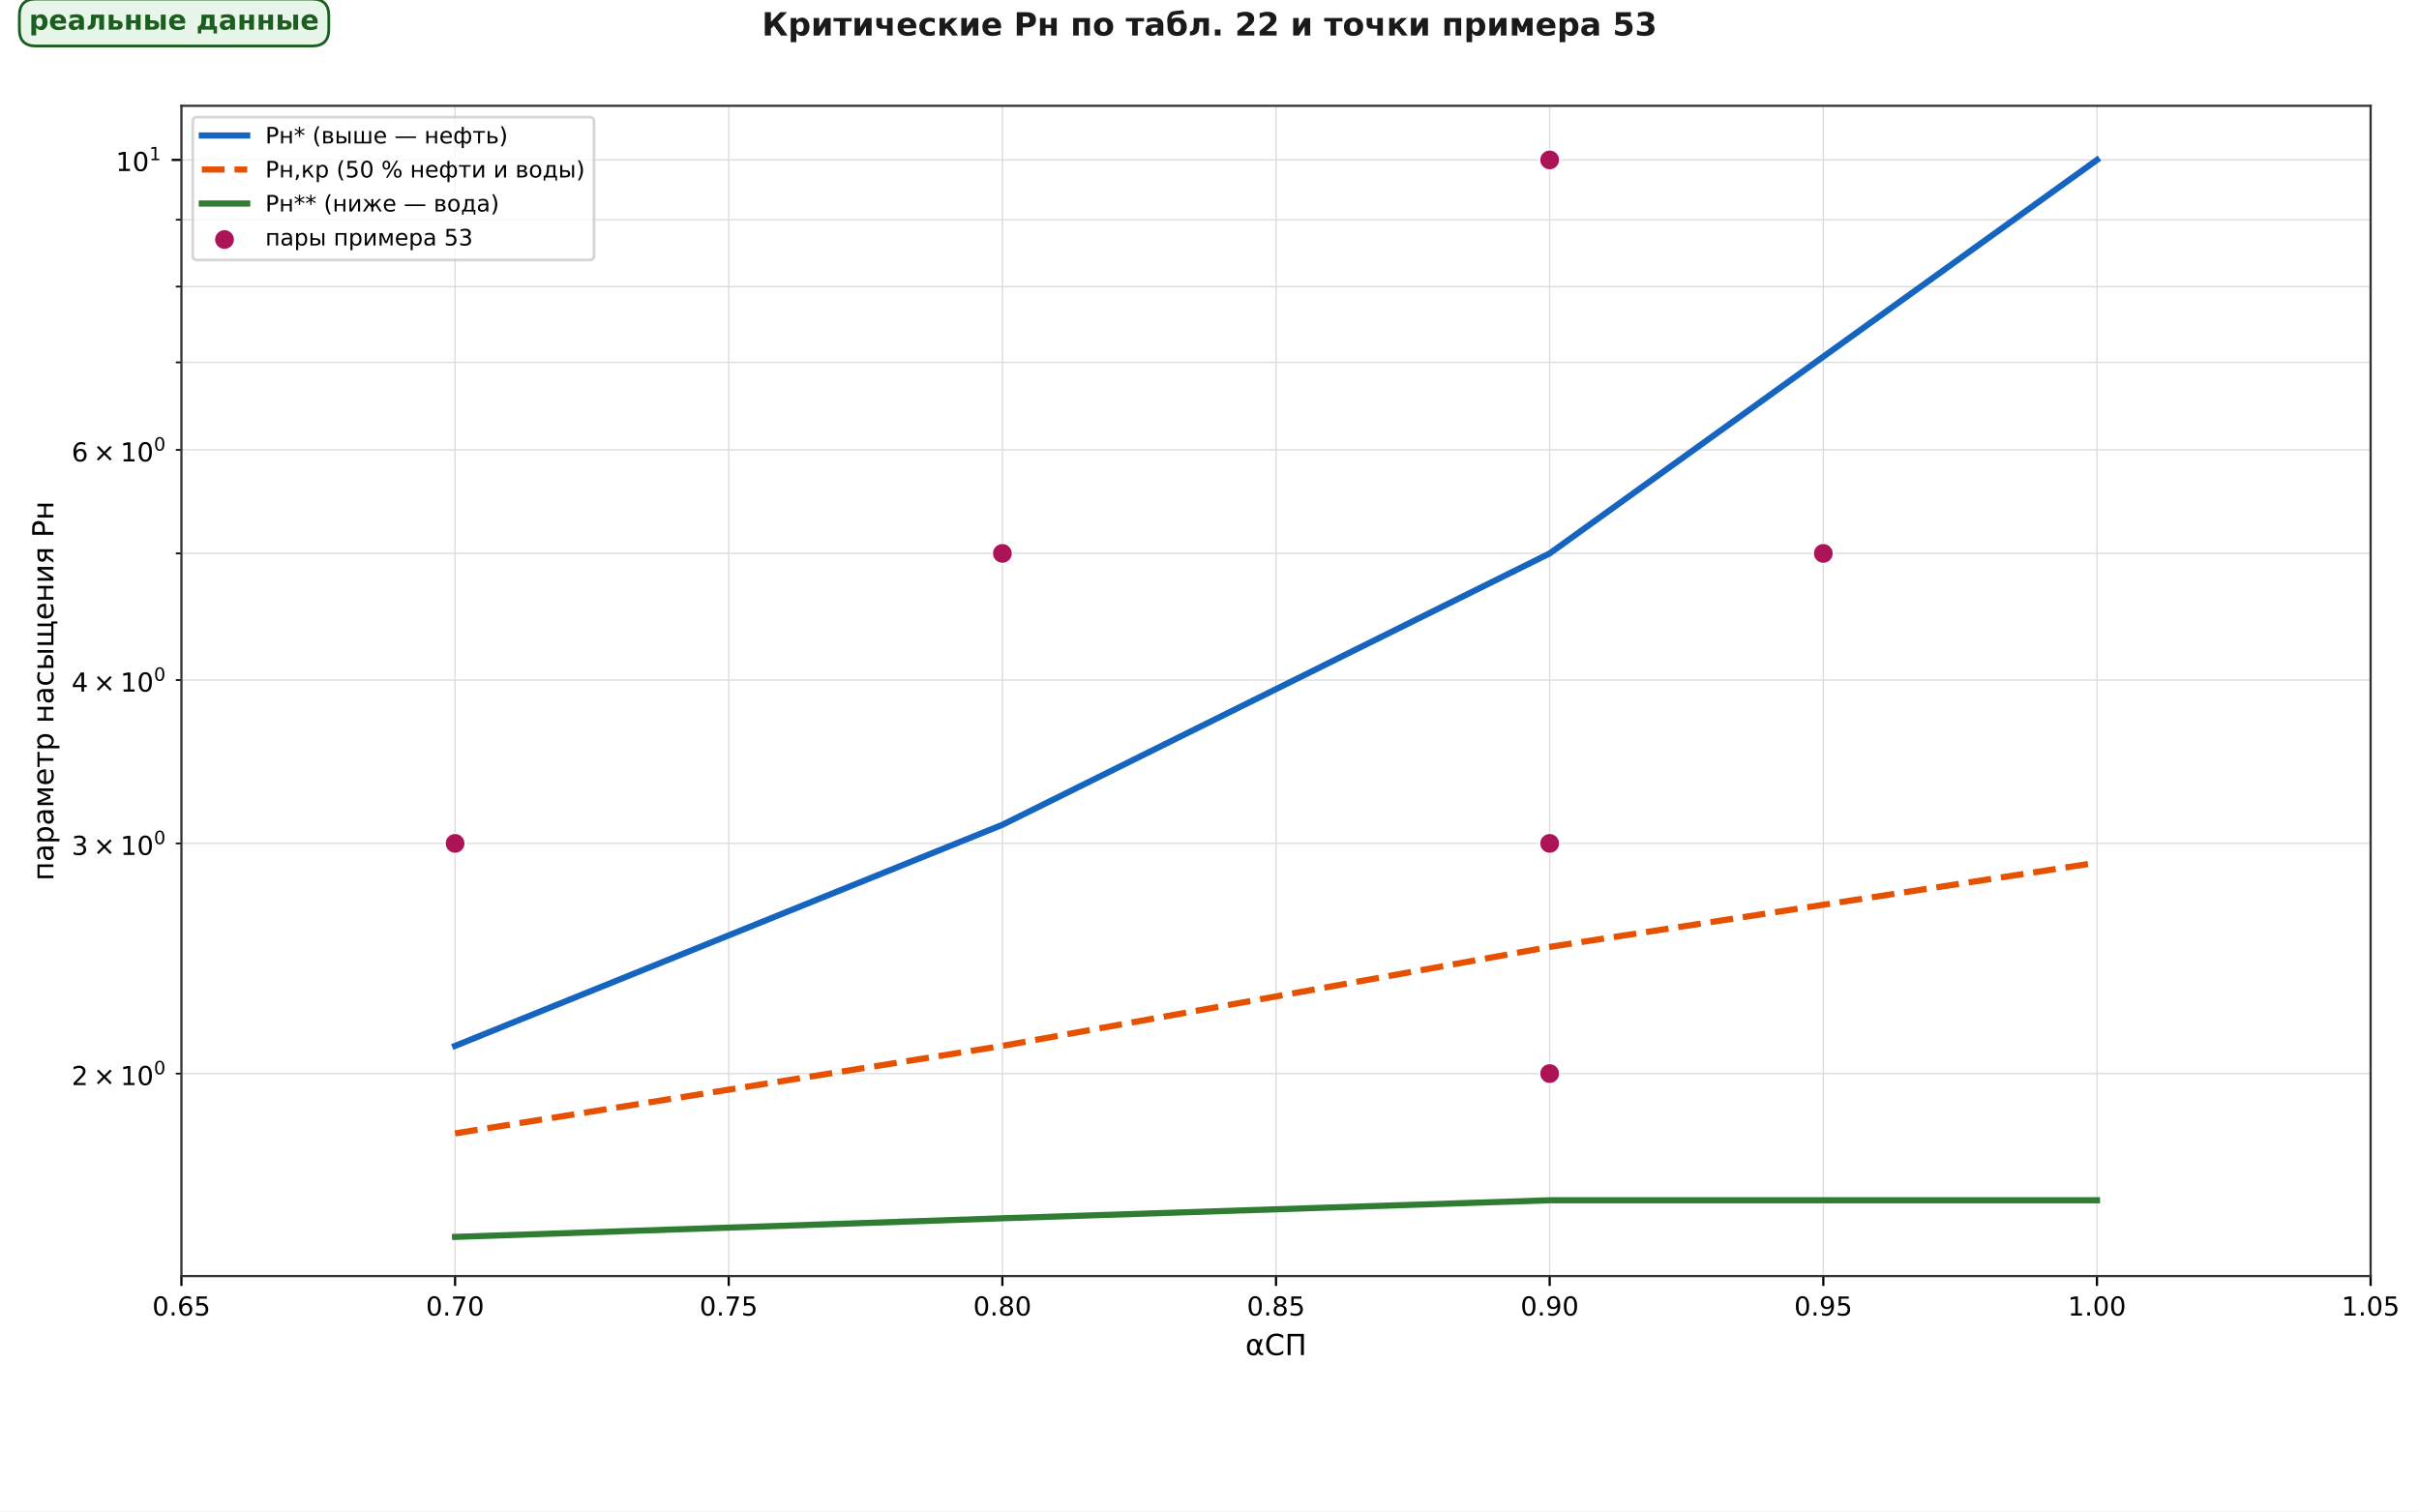
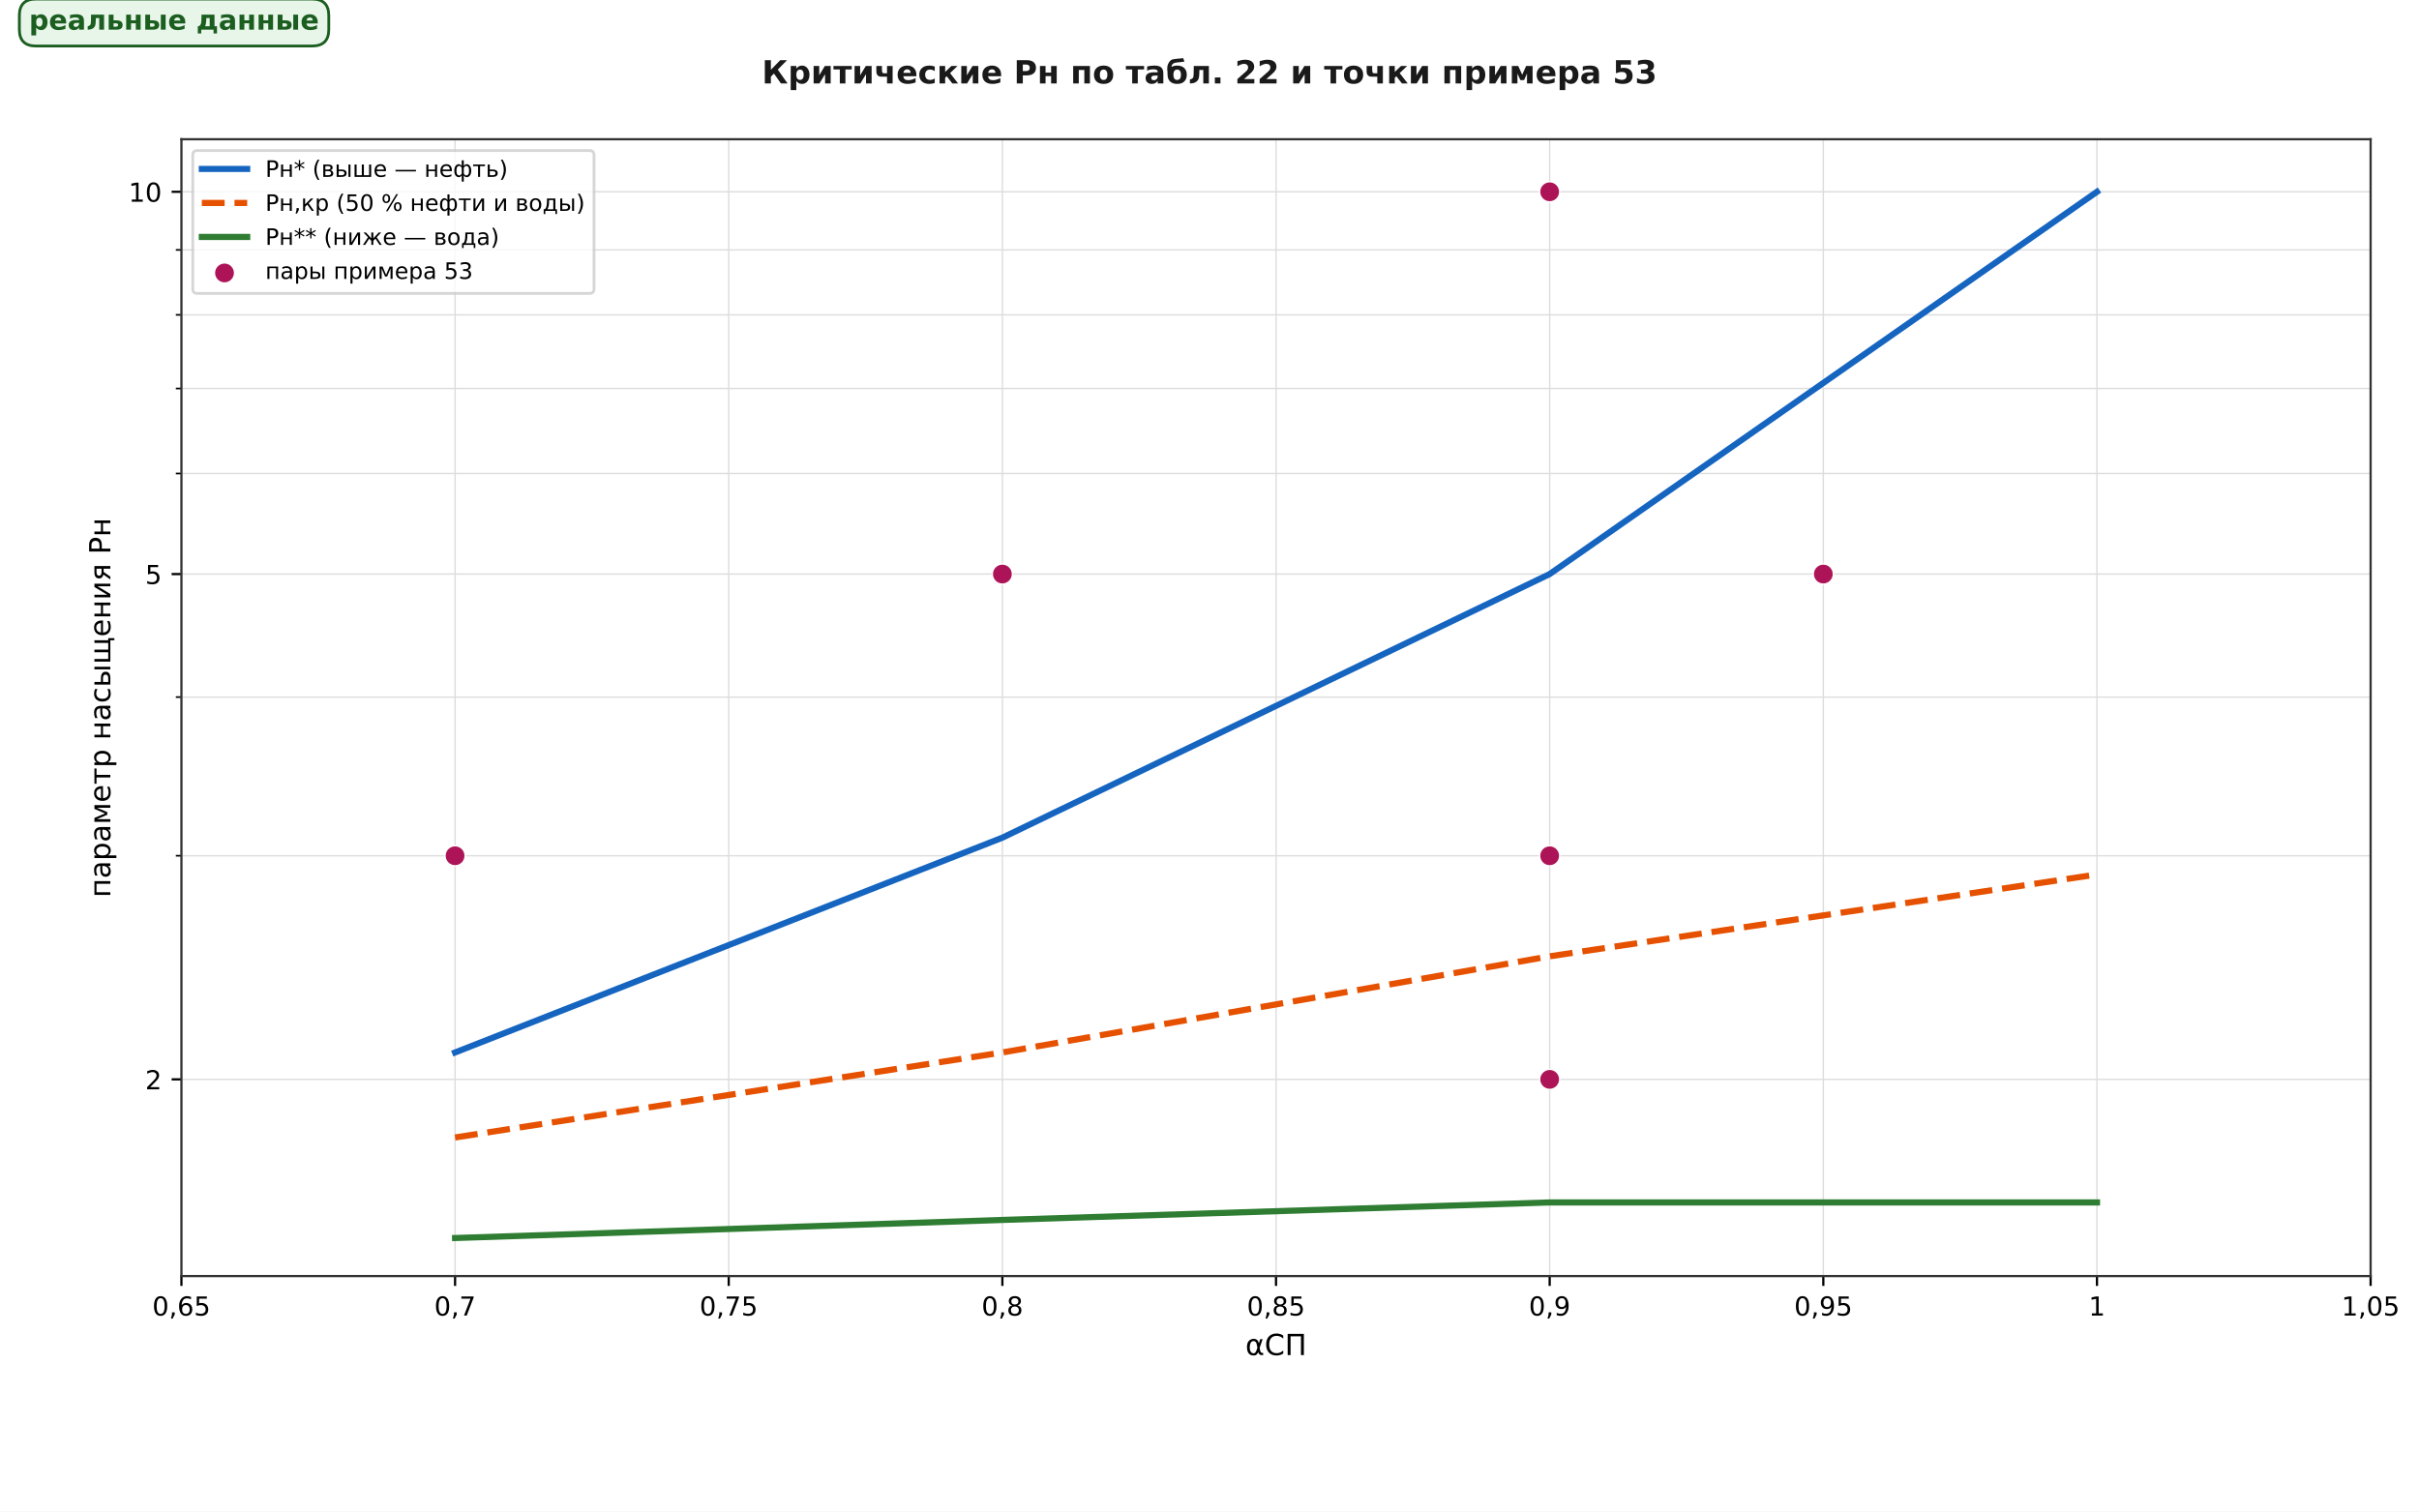
<svg xmlns="http://www.w3.org/2000/svg" xmlns:xlink="http://www.w3.org/1999/xlink" width="864pt" height="540pt" viewBox="0 0 864 540" version="1.1">
  <defs>
    <style type="text/css">*{stroke-linejoin: round; stroke-linecap: butt}</style>
  </defs>
  <g id="figure_1">
    <g id="patch_1">
      <path d="M 0 540  L 864 540  L 864 0  L 0 0  z " style="fill: #ffffff" />
    </g>
    <g id="axes_1">
      <g id="patch_2">
-         <path d="M 64.8 455.885  L 846.72 455.885  L 846.72 37.8  L 64.8 37.8  z " style="fill: #ffffff" />
+         <path d="M 64.8 455.885  L 846.72 455.885  L 846.72 49.742  L 64.8 49.742  z " style="fill: #ffffff" />
      </g>
      <g id="matplotlib.axis_1">
        <g id="xtick_1">
          <g id="line2d_1">
-             <path d="M 64.8 455.885  L 64.8 37.8  " clip-path="url(#p23145367a1)" style="fill: none; stroke: #dddddd; stroke-width: 0.5; stroke-linecap: square" />
+             <path d="M 64.8 455.885  L 64.8 49.742  " clip-path="url(#p7185755a42)" style="fill: none; stroke: #dddddd; stroke-width: 0.5; stroke-linecap: square" />
          </g>
          <g id="line2d_2">
            <defs>
-               <path id="m63e4abf73e" d="M 0 0  L 0 3.5  " style="stroke: #000000; stroke-width: 0.8" />
+               <path id="ma898ff7864" d="M 0 0  L 0 3.5  " style="stroke: #000000; stroke-width: 0.8" />
            </defs>
            <g>
-               <use xlink:href="#m63e4abf73e" x="64.8" y="455.885" style="stroke: #000000; stroke-width: 0.8" />
+               <use xlink:href="#ma898ff7864" x="64.8" y="455.885" style="stroke: #000000; stroke-width: 0.8" />
            </g>
          </g>
          <g id="text_1">
-             <text style="font-size: 9.346px; font-family: 'DejaVu Sans'; text-anchor: middle" x="64.8" y="469.986" transform="rotate(-0 64.8 469.9855)">0.65</text>
+             <text style="font-size: 9.346px; font-family: 'DejaVu Sans'; text-anchor: middle" x="64.8" y="469.986" transform="rotate(-0 64.8 469.9855)">0,65</text>
          </g>
        </g>
        <g id="xtick_2">
          <g id="line2d_3">
-             <path d="M 162.54 455.885  L 162.54 37.8  " clip-path="url(#p23145367a1)" style="fill: none; stroke: #dddddd; stroke-width: 0.5; stroke-linecap: square" />
+             <path d="M 162.54 455.885  L 162.54 49.742  " clip-path="url(#p7185755a42)" style="fill: none; stroke: #dddddd; stroke-width: 0.5; stroke-linecap: square" />
          </g>
          <g id="line2d_4">
            <g>
-               <use xlink:href="#m63e4abf73e" x="162.54" y="455.885" style="stroke: #000000; stroke-width: 0.8" />
+               <use xlink:href="#ma898ff7864" x="162.54" y="455.885" style="stroke: #000000; stroke-width: 0.8" />
            </g>
          </g>
          <g id="text_2">
-             <text style="font-size: 9.346px; font-family: 'DejaVu Sans'; text-anchor: middle" x="162.54" y="469.986" transform="rotate(-0 162.54 469.9855)">0.70</text>
+             <text style="font-size: 9.346px; font-family: 'DejaVu Sans'; text-anchor: middle" x="162.54" y="469.986" transform="rotate(-0 162.54 469.9855)">0,7</text>
          </g>
        </g>
        <g id="xtick_3">
          <g id="line2d_5">
-             <path d="M 260.28 455.885  L 260.28 37.8  " clip-path="url(#p23145367a1)" style="fill: none; stroke: #dddddd; stroke-width: 0.5; stroke-linecap: square" />
+             <path d="M 260.28 455.885  L 260.28 49.742  " clip-path="url(#p7185755a42)" style="fill: none; stroke: #dddddd; stroke-width: 0.5; stroke-linecap: square" />
          </g>
          <g id="line2d_6">
            <g>
-               <use xlink:href="#m63e4abf73e" x="260.28" y="455.885" style="stroke: #000000; stroke-width: 0.8" />
+               <use xlink:href="#ma898ff7864" x="260.28" y="455.885" style="stroke: #000000; stroke-width: 0.8" />
            </g>
          </g>
          <g id="text_3">
-             <text style="font-size: 9.346px; font-family: 'DejaVu Sans'; text-anchor: middle" x="260.28" y="469.986" transform="rotate(-0 260.28 469.9855)">0.75</text>
+             <text style="font-size: 9.346px; font-family: 'DejaVu Sans'; text-anchor: middle" x="260.28" y="469.986" transform="rotate(-0 260.28 469.9855)">0,75</text>
          </g>
        </g>
        <g id="xtick_4">
          <g id="line2d_7">
-             <path d="M 358.02 455.885  L 358.02 37.8  " clip-path="url(#p23145367a1)" style="fill: none; stroke: #dddddd; stroke-width: 0.5; stroke-linecap: square" />
+             <path d="M 358.02 455.885  L 358.02 49.742  " clip-path="url(#p7185755a42)" style="fill: none; stroke: #dddddd; stroke-width: 0.5; stroke-linecap: square" />
          </g>
          <g id="line2d_8">
            <g>
-               <use xlink:href="#m63e4abf73e" x="358.02" y="455.885" style="stroke: #000000; stroke-width: 0.8" />
+               <use xlink:href="#ma898ff7864" x="358.02" y="455.885" style="stroke: #000000; stroke-width: 0.8" />
            </g>
          </g>
          <g id="text_4">
-             <text style="font-size: 9.346px; font-family: 'DejaVu Sans'; text-anchor: middle" x="358.02" y="469.986" transform="rotate(-0 358.02 469.9855)">0.80</text>
+             <text style="font-size: 9.346px; font-family: 'DejaVu Sans'; text-anchor: middle" x="358.02" y="469.986" transform="rotate(-0 358.02 469.9855)">0,8</text>
          </g>
        </g>
        <g id="xtick_5">
          <g id="line2d_9">
-             <path d="M 455.76 455.885  L 455.76 37.8  " clip-path="url(#p23145367a1)" style="fill: none; stroke: #dddddd; stroke-width: 0.5; stroke-linecap: square" />
+             <path d="M 455.76 455.885  L 455.76 49.742  " clip-path="url(#p7185755a42)" style="fill: none; stroke: #dddddd; stroke-width: 0.5; stroke-linecap: square" />
          </g>
          <g id="line2d_10">
            <g>
-               <use xlink:href="#m63e4abf73e" x="455.76" y="455.885" style="stroke: #000000; stroke-width: 0.8" />
+               <use xlink:href="#ma898ff7864" x="455.76" y="455.885" style="stroke: #000000; stroke-width: 0.8" />
            </g>
          </g>
          <g id="text_5">
-             <text style="font-size: 9.346px; font-family: 'DejaVu Sans'; text-anchor: middle" x="455.76" y="469.986" transform="rotate(-0 455.76 469.9855)">0.85</text>
+             <text style="font-size: 9.346px; font-family: 'DejaVu Sans'; text-anchor: middle" x="455.76" y="469.986" transform="rotate(-0 455.76 469.9855)">0,85</text>
          </g>
        </g>
        <g id="xtick_6">
          <g id="line2d_11">
-             <path d="M 553.5 455.885  L 553.5 37.8  " clip-path="url(#p23145367a1)" style="fill: none; stroke: #dddddd; stroke-width: 0.5; stroke-linecap: square" />
+             <path d="M 553.5 455.885  L 553.5 49.742  " clip-path="url(#p7185755a42)" style="fill: none; stroke: #dddddd; stroke-width: 0.5; stroke-linecap: square" />
          </g>
          <g id="line2d_12">
            <g>
-               <use xlink:href="#m63e4abf73e" x="553.5" y="455.885" style="stroke: #000000; stroke-width: 0.8" />
+               <use xlink:href="#ma898ff7864" x="553.5" y="455.885" style="stroke: #000000; stroke-width: 0.8" />
            </g>
          </g>
          <g id="text_6">
-             <text style="font-size: 9.346px; font-family: 'DejaVu Sans'; text-anchor: middle" x="553.5" y="469.986" transform="rotate(-0 553.5 469.9855)">0.90</text>
+             <text style="font-size: 9.346px; font-family: 'DejaVu Sans'; text-anchor: middle" x="553.5" y="469.986" transform="rotate(-0 553.5 469.9855)">0,9</text>
          </g>
        </g>
        <g id="xtick_7">
          <g id="line2d_13">
-             <path d="M 651.24 455.885  L 651.24 37.8  " clip-path="url(#p23145367a1)" style="fill: none; stroke: #dddddd; stroke-width: 0.5; stroke-linecap: square" />
+             <path d="M 651.24 455.885  L 651.24 49.742  " clip-path="url(#p7185755a42)" style="fill: none; stroke: #dddddd; stroke-width: 0.5; stroke-linecap: square" />
          </g>
          <g id="line2d_14">
            <g>
-               <use xlink:href="#m63e4abf73e" x="651.24" y="455.885" style="stroke: #000000; stroke-width: 0.8" />
+               <use xlink:href="#ma898ff7864" x="651.24" y="455.885" style="stroke: #000000; stroke-width: 0.8" />
            </g>
          </g>
          <g id="text_7">
-             <text style="font-size: 9.346px; font-family: 'DejaVu Sans'; text-anchor: middle" x="651.24" y="469.986" transform="rotate(-0 651.24 469.9855)">0.95</text>
+             <text style="font-size: 9.346px; font-family: 'DejaVu Sans'; text-anchor: middle" x="651.24" y="469.986" transform="rotate(-0 651.24 469.9855)">0,95</text>
          </g>
        </g>
        <g id="xtick_8">
          <g id="line2d_15">
-             <path d="M 748.98 455.885  L 748.98 37.8  " clip-path="url(#p23145367a1)" style="fill: none; stroke: #dddddd; stroke-width: 0.5; stroke-linecap: square" />
+             <path d="M 748.98 455.885  L 748.98 49.742  " clip-path="url(#p7185755a42)" style="fill: none; stroke: #dddddd; stroke-width: 0.5; stroke-linecap: square" />
          </g>
          <g id="line2d_16">
            <g>
-               <use xlink:href="#m63e4abf73e" x="748.98" y="455.885" style="stroke: #000000; stroke-width: 0.8" />
+               <use xlink:href="#ma898ff7864" x="748.98" y="455.885" style="stroke: #000000; stroke-width: 0.8" />
            </g>
          </g>
          <g id="text_8">
-             <text style="font-size: 9.346px; font-family: 'DejaVu Sans'; text-anchor: middle" x="748.98" y="469.986" transform="rotate(-0 748.98 469.9855)">1.00</text>
+             <text style="font-size: 9.346px; font-family: 'DejaVu Sans'; text-anchor: middle" x="748.98" y="469.986" transform="rotate(-0 748.98 469.9855)">1</text>
          </g>
        </g>
        <g id="xtick_9">
          <g id="line2d_17">
-             <path d="M 846.72 455.885  L 846.72 37.8  " clip-path="url(#p23145367a1)" style="fill: none; stroke: #dddddd; stroke-width: 0.5; stroke-linecap: square" />
+             <path d="M 846.72 455.885  L 846.72 49.742  " clip-path="url(#p7185755a42)" style="fill: none; stroke: #dddddd; stroke-width: 0.5; stroke-linecap: square" />
          </g>
          <g id="line2d_18">
            <g>
-               <use xlink:href="#m63e4abf73e" x="846.72" y="455.885" style="stroke: #000000; stroke-width: 0.8" />
+               <use xlink:href="#ma898ff7864" x="846.72" y="455.885" style="stroke: #000000; stroke-width: 0.8" />
            </g>
          </g>
          <g id="text_9">
-             <text style="font-size: 9.346px; font-family: 'DejaVu Sans'; text-anchor: middle" x="846.72" y="469.986" transform="rotate(-0 846.72 469.9855)">1.05</text>
+             <text style="font-size: 9.346px; font-family: 'DejaVu Sans'; text-anchor: middle" x="846.72" y="469.986" transform="rotate(-0 846.72 469.9855)">1,05</text>
          </g>
        </g>
        <g id="text_10">
          <text style="font-size: 10.385px; font-family: 'DejaVu Sans'; text-anchor: middle" x="455.76" y="484.121" transform="rotate(-0 455.76 484.1206)">αСП</text>
        </g>
      </g>
      <g id="matplotlib.axis_2">
        <g id="ytick_1">
          <g id="line2d_19">
-             <path d="M 64.8 57.13  L 846.72 57.13  " clip-path="url(#p23145367a1)" style="fill: none; stroke: #dddddd; stroke-width: 0.5; stroke-linecap: square" />
+             <path d="M 64.8 385.612  L 846.72 385.612  " clip-path="url(#p7185755a42)" style="fill: none; stroke: #dddddd; stroke-width: 0.5; stroke-linecap: square" />
          </g>
          <g id="line2d_20">
            <defs>
-               <path id="mce2865f3d5" d="M 0 0  L -3.5 0  " style="stroke: #000000; stroke-width: 0.8" />
+               <path id="md71083e791" d="M 0 0  L -3.5 0  " style="stroke: #000000; stroke-width: 0.8" />
            </defs>
            <g>
-               <use xlink:href="#mce2865f3d5" x="64.8" y="57.13" style="stroke: #000000; stroke-width: 0.8" />
+               <use xlink:href="#md71083e791" x="64.8" y="385.612" style="stroke: #000000; stroke-width: 0.8" />
            </g>
          </g>
          <g id="text_11">
-             <g transform="translate(41.35077 61.47616)">
-               <text>
-                 <tspan x="0" y="-0.371" style="font-size: 9.346px; font-family: 'DejaVu Sans'">1</tspan>
-                 <tspan x="5.945" y="-0.371" style="font-size: 9.346px; font-family: 'DejaVu Sans'">0</tspan>
-                 <tspan x="11.979" y="-4.231" style="font-size: 6.542px; font-family: 'DejaVu Sans'">1</tspan>
-               </text>
-             </g>
+             <text style="font-size: 9.346px; font-family: 'DejaVu Sans'; text-anchor: end" x="57.8" y="389.163" transform="rotate(-0 57.8 389.1628)">2</text>
          </g>
        </g>
        <g id="ytick_2">
          <g id="line2d_21">
-             <path d="M 64.8 383.546  L 846.72 383.546  " clip-path="url(#p23145367a1)" style="fill: none; stroke: #dddddd; stroke-width: 0.5; stroke-linecap: square" />
+             <path d="M 64.8 205.084  L 846.72 205.084  " clip-path="url(#p7185755a42)" style="fill: none; stroke: #dddddd; stroke-width: 0.5; stroke-linecap: square" />
          </g>
          <g id="line2d_22">
-             <defs>
-               <path id="m3b8d4463f6" d="M 0 0  L -2 0  " style="stroke: #000000; stroke-width: 0.6" />
-             </defs>
-             <g>
-               <use xlink:href="#m3b8d4463f6" x="64.8" y="383.546" style="stroke: #000000; stroke-width: 0.6" />
+             <g>
+               <use xlink:href="#md71083e791" x="64.8" y="205.084" style="stroke: #000000; stroke-width: 0.8" />
            </g>
          </g>
          <g id="text_12">
-             <g transform="translate(25.56692 387.9388)">
-               <text>
-                 <tspan x="0" y="-0.284" style="font-size: 9.346px; font-family: 'DejaVu Sans'">2</tspan>
-                 <tspan x="7.765" y="-0.284" style="font-size: 9.346px; font-family: 'DejaVu Sans'">×</tspan>
-                 <tspan x="17.415" y="-0.284" style="font-size: 9.346px; font-family: 'DejaVu Sans'">1</tspan>
-                 <tspan x="23.359" y="-0.284" style="font-size: 9.346px; font-family: 'DejaVu Sans'">0</tspan>
-                 <tspan x="29.394" y="-4.144" style="font-size: 6.542px; font-family: 'DejaVu Sans'">0</tspan>
-               </text>
-             </g>
+             <text style="font-size: 9.346px; font-family: 'DejaVu Sans'; text-anchor: end" x="57.8" y="208.635" transform="rotate(-0 57.8 208.6349)">5</text>
          </g>
        </g>
        <g id="ytick_3">
          <g id="line2d_23">
-             <path d="M 64.8 301.312  L 846.72 301.312  " clip-path="url(#p23145367a1)" style="fill: none; stroke: #dddddd; stroke-width: 0.5; stroke-linecap: square" />
+             <path d="M 64.8 68.52  L 846.72 68.52  " clip-path="url(#p7185755a42)" style="fill: none; stroke: #dddddd; stroke-width: 0.5; stroke-linecap: square" />
          </g>
          <g id="line2d_24">
            <g>
-               <use xlink:href="#m3b8d4463f6" x="64.8" y="301.312" style="stroke: #000000; stroke-width: 0.6" />
+               <use xlink:href="#md71083e791" x="64.8" y="68.52" style="stroke: #000000; stroke-width: 0.8" />
            </g>
          </g>
          <g id="text_13">
-             <g transform="translate(25.56692 305.7049)">
-               <text>
-                 <tspan x="0" y="-0.284" style="font-size: 9.346px; font-family: 'DejaVu Sans'">3</tspan>
-                 <tspan x="7.765" y="-0.284" style="font-size: 9.346px; font-family: 'DejaVu Sans'">×</tspan>
-                 <tspan x="17.415" y="-0.284" style="font-size: 9.346px; font-family: 'DejaVu Sans'">1</tspan>
-                 <tspan x="23.359" y="-0.284" style="font-size: 9.346px; font-family: 'DejaVu Sans'">0</tspan>
-                 <tspan x="29.394" y="-4.144" style="font-size: 6.542px; font-family: 'DejaVu Sans'">0</tspan>
-               </text>
-             </g>
+             <text style="font-size: 9.346px; font-family: 'DejaVu Sans'; text-anchor: end" x="57.8" y="72.071" transform="rotate(-0 57.8 72.0708)">10</text>
          </g>
        </g>
        <g id="ytick_4">
          <g id="line2d_25">
-             <path d="M 64.8 242.966  L 846.72 242.966  " clip-path="url(#p23145367a1)" style="fill: none; stroke: #dddddd; stroke-width: 0.5; stroke-linecap: square" />
+             <path d="M 64.8 305.728  L 846.72 305.728  " clip-path="url(#p7185755a42)" style="fill: none; stroke: #dddddd; stroke-width: 0.5; stroke-linecap: square" />
          </g>
          <g id="line2d_26">
-             <g>
-               <use xlink:href="#m3b8d4463f6" x="64.8" y="242.966" style="stroke: #000000; stroke-width: 0.6" />
-             </g>
-           </g>
-           <g id="text_14">
-             <g transform="translate(25.56692 247.3591)">
-               <text>
-                 <tspan x="0" y="-0.284" style="font-size: 9.346px; font-family: 'DejaVu Sans'">4</tspan>
-                 <tspan x="7.765" y="-0.284" style="font-size: 9.346px; font-family: 'DejaVu Sans'">×</tspan>
-                 <tspan x="17.415" y="-0.284" style="font-size: 9.346px; font-family: 'DejaVu Sans'">1</tspan>
-                 <tspan x="23.359" y="-0.284" style="font-size: 9.346px; font-family: 'DejaVu Sans'">0</tspan>
-                 <tspan x="29.394" y="-4.144" style="font-size: 6.542px; font-family: 'DejaVu Sans'">0</tspan>
-               </text>
+             <defs>
+               <path id="mb3517fb2c9" d="M 0 0  L -2 0  " style="stroke: #000000; stroke-width: 0.6" />
+             </defs>
+             <g>
+               <use xlink:href="#mb3517fb2c9" x="64.8" y="305.728" style="stroke: #000000; stroke-width: 0.6" />
            </g>
          </g>
        </g>
        <g id="ytick_5">
          <g id="line2d_27">
-             <path d="M 64.8 197.71  L 846.72 197.71  " clip-path="url(#p23145367a1)" style="fill: none; stroke: #dddddd; stroke-width: 0.5; stroke-linecap: square" />
+             <path d="M 64.8 249.048  L 846.72 249.048  " clip-path="url(#p7185755a42)" style="fill: none; stroke: #dddddd; stroke-width: 0.5; stroke-linecap: square" />
          </g>
          <g id="line2d_28">
            <g>
-               <use xlink:href="#m3b8d4463f6" x="64.8" y="197.71" style="stroke: #000000; stroke-width: 0.6" />
+               <use xlink:href="#mb3517fb2c9" x="64.8" y="249.048" style="stroke: #000000; stroke-width: 0.6" />
            </g>
          </g>
        </g>
        <g id="ytick_6">
          <g id="line2d_29">
-             <path d="M 64.8 160.733  L 846.72 160.733  " clip-path="url(#p23145367a1)" style="fill: none; stroke: #dddddd; stroke-width: 0.5; stroke-linecap: square" />
+             <path d="M 64.8 169.163  L 846.72 169.163  " clip-path="url(#p7185755a42)" style="fill: none; stroke: #dddddd; stroke-width: 0.5; stroke-linecap: square" />
          </g>
          <g id="line2d_30">
            <g>
-               <use xlink:href="#m3b8d4463f6" x="64.8" y="160.733" style="stroke: #000000; stroke-width: 0.6" />
-             </g>
-           </g>
-           <g id="text_15">
-             <g transform="translate(25.56692 165.1253)">
-               <text>
-                 <tspan x="0" y="-0.284" style="font-size: 9.346px; font-family: 'DejaVu Sans'">6</tspan>
-                 <tspan x="7.765" y="-0.284" style="font-size: 9.346px; font-family: 'DejaVu Sans'">×</tspan>
-                 <tspan x="17.415" y="-0.284" style="font-size: 9.346px; font-family: 'DejaVu Sans'">1</tspan>
-                 <tspan x="23.359" y="-0.284" style="font-size: 9.346px; font-family: 'DejaVu Sans'">0</tspan>
-                 <tspan x="29.394" y="-4.144" style="font-size: 6.542px; font-family: 'DejaVu Sans'">0</tspan>
-               </text>
+               <use xlink:href="#mb3517fb2c9" x="64.8" y="169.163" style="stroke: #000000; stroke-width: 0.6" />
            </g>
          </g>
        </g>
        <g id="ytick_7">
          <g id="line2d_31">
-             <path d="M 64.8 129.469  L 846.72 129.469  " clip-path="url(#p23145367a1)" style="fill: none; stroke: #dddddd; stroke-width: 0.5; stroke-linecap: square" />
+             <path d="M 64.8 138.793  L 846.72 138.793  " clip-path="url(#p7185755a42)" style="fill: none; stroke: #dddddd; stroke-width: 0.5; stroke-linecap: square" />
          </g>
          <g id="line2d_32">
            <g>
-               <use xlink:href="#m3b8d4463f6" x="64.8" y="129.469" style="stroke: #000000; stroke-width: 0.6" />
+               <use xlink:href="#mb3517fb2c9" x="64.8" y="138.793" style="stroke: #000000; stroke-width: 0.6" />
            </g>
          </g>
        </g>
        <g id="ytick_8">
          <g id="line2d_33">
-             <path d="M 64.8 102.387  L 846.72 102.387  " clip-path="url(#p23145367a1)" style="fill: none; stroke: #dddddd; stroke-width: 0.5; stroke-linecap: square" />
+             <path d="M 64.8 112.484  L 846.72 112.484  " clip-path="url(#p7185755a42)" style="fill: none; stroke: #dddddd; stroke-width: 0.5; stroke-linecap: square" />
          </g>
          <g id="line2d_34">
            <g>
-               <use xlink:href="#m3b8d4463f6" x="64.8" y="102.387" style="stroke: #000000; stroke-width: 0.6" />
+               <use xlink:href="#mb3517fb2c9" x="64.8" y="112.484" style="stroke: #000000; stroke-width: 0.6" />
            </g>
          </g>
        </g>
        <g id="ytick_9">
          <g id="line2d_35">
-             <path d="M 64.8 78.499  L 846.72 78.499  " clip-path="url(#p23145367a1)" style="fill: none; stroke: #dddddd; stroke-width: 0.5; stroke-linecap: square" />
+             <path d="M 64.8 89.279  L 846.72 89.279  " clip-path="url(#p7185755a42)" style="fill: none; stroke: #dddddd; stroke-width: 0.5; stroke-linecap: square" />
          </g>
          <g id="line2d_36">
            <g>
-               <use xlink:href="#m3b8d4463f6" x="64.8" y="78.499" style="stroke: #000000; stroke-width: 0.6" />
-             </g>
-           </g>
-         </g>
-         <g id="text_16">
-           <text style="font-size: 10.385px; font-family: 'DejaVu Sans'; text-anchor: middle" x="19.072" y="246.842" transform="rotate(-90 19.07218 246.8423)">параметр насыщения Pн</text>
+               <use xlink:href="#mb3517fb2c9" x="64.8" y="89.279" style="stroke: #000000; stroke-width: 0.6" />
+             </g>
+           </g>
+         </g>
+         <g id="text_14">
+           <text style="font-size: 10.385px; font-family: 'DejaVu Sans'; text-anchor: middle" x="39.412" y="252.813" transform="rotate(-90 39.41228 252.8135)">параметр насыщения Pн</text>
        </g>
      </g>
      <g id="patch_3">
-         <path d="M 64.8 455.885  L 64.8 37.8  " style="fill: none; stroke: #333333; stroke-width: 0.8; stroke-linejoin: miter; stroke-linecap: square" />
+         <path d="M 64.8 455.885  L 64.8 49.742  " style="fill: none; stroke: #333333; stroke-width: 0.8; stroke-linejoin: miter; stroke-linecap: square" />
      </g>
      <g id="patch_4">
-         <path d="M 846.72 455.885  L 846.72 37.8  " style="fill: none; stroke: #333333; stroke-width: 0.8; stroke-linejoin: miter; stroke-linecap: square" />
+         <path d="M 846.72 455.885  L 846.72 49.742  " style="fill: none; stroke: #333333; stroke-width: 0.8; stroke-linejoin: miter; stroke-linecap: square" />
      </g>
      <g id="patch_5">
        <path d="M 64.8 455.885  L 846.72 455.885  " style="fill: none; stroke: #333333; stroke-width: 0.8; stroke-linejoin: miter; stroke-linecap: square" />
      </g>
      <g id="patch_6">
-         <path d="M 64.8 37.8  L 846.72 37.8  " style="fill: none; stroke: #333333; stroke-width: 0.8; stroke-linejoin: miter; stroke-linecap: square" />
+         <path d="M 64.8 49.742  L 846.72 49.742  " style="fill: none; stroke: #333333; stroke-width: 0.8; stroke-linejoin: miter; stroke-linecap: square" />
      </g>
      <g id="line2d_37">
-         <path d="M 162.54 373.651  L 358.02 294.662  L 553.5 197.71  L 748.98 57.13  " clip-path="url(#p23145367a1)" style="fill: none; stroke: #1565c0; stroke-width: 2.2; stroke-linecap: square" />
+         <path d="M 162.54 376  L 358.02 299.267  L 553.5 205.084  L 748.98 68.52  " clip-path="url(#p7185755a42)" style="fill: none; stroke: #1565c0; stroke-width: 2.2; stroke-linecap: square" />
      </g>
      <g id="line2d_38">
-         <path d="M 162.54 404.915  L 358.02 373.651  L 553.5 338.29  L 748.98 308.188  " clip-path="url(#p23145367a1)" style="fill: none; stroke-dasharray: 8.14,3.52; stroke-dashoffset: 0; stroke: #e65100; stroke-width: 2.2" />
+         <path d="M 162.54 406.371  L 358.02 376  L 553.5 341.649  L 748.98 312.407  " clip-path="url(#p7185755a42)" style="fill: none; stroke-dasharray: 8.14,3.52; stroke-dashoffset: 0; stroke: #e65100; stroke-width: 2.2" />
      </g>
      <g id="line2d_39">
-         <path d="M 162.54 441.892  L 358.02 435.242  L 553.5 428.803  L 748.98 428.803  " clip-path="url(#p23145367a1)" style="fill: none; stroke: #2e7d32; stroke-width: 2.2; stroke-linecap: square" />
+         <path d="M 162.54 442.292  L 358.02 435.831  L 553.5 429.576  L 748.98 429.576  " clip-path="url(#p7185755a42)" style="fill: none; stroke: #2e7d32; stroke-width: 2.2; stroke-linecap: square" />
      </g>
      <g id="PathCollection_1">
        <defs>
-           <path id="m6d37b1f26f" d="M 0 3.606  C 0.956 3.606 1.873 3.226 2.55 2.55  C 3.226 1.873 3.606 0.956 3.606 0  C 3.606 -0.956 3.226 -1.873 2.55 -2.55  C 1.873 -3.226 0.956 -3.606 0 -3.606  C -0.956 -3.606 -1.873 -3.226 -2.55 -2.55  C -3.226 -1.873 -3.606 -0.956 -3.606 0  C -3.606 0.956 -3.226 1.873 -2.55 2.55  C -1.873 3.226 -0.956 3.606 0 3.606  z " style="stroke: #ffffff; stroke-width: 0.5" />
+           <path id="mbe5fe33c6a" d="M 0 3.606  C 0.956 3.606 1.873 3.226 2.55 2.55  C 3.226 1.873 3.606 0.956 3.606 0  C 3.606 -0.956 3.226 -1.873 2.55 -2.55  C 1.873 -3.226 0.956 -3.606 0 -3.606  C -0.956 -3.606 -1.873 -3.226 -2.55 -2.55  C -3.226 -1.873 -3.606 -0.956 -3.606 0  C -3.606 0.956 -3.226 1.873 -2.55 2.55  C -1.873 3.226 -0.956 3.606 0 3.606  z " style="stroke: #ffffff; stroke-width: 0.5" />
        </defs>
-         <g clip-path="url(#p23145367a1)">
-           <use xlink:href="#m6d37b1f26f" x="553.5" y="57.13" style="fill: #ad1457; stroke: #ffffff; stroke-width: 0.5" />
-           <use xlink:href="#m6d37b1f26f" x="358.02" y="197.71" style="fill: #ad1457; stroke: #ffffff; stroke-width: 0.5" />
-           <use xlink:href="#m6d37b1f26f" x="651.24" y="197.71" style="fill: #ad1457; stroke: #ffffff; stroke-width: 0.5" />
-           <use xlink:href="#m6d37b1f26f" x="162.54" y="301.312" style="fill: #ad1457; stroke: #ffffff; stroke-width: 0.5" />
-           <use xlink:href="#m6d37b1f26f" x="553.5" y="301.312" style="fill: #ad1457; stroke: #ffffff; stroke-width: 0.5" />
-           <use xlink:href="#m6d37b1f26f" x="553.5" y="383.546" style="fill: #ad1457; stroke: #ffffff; stroke-width: 0.5" />
+         <g clip-path="url(#p7185755a42)">
+           <use xlink:href="#mbe5fe33c6a" x="553.5" y="68.52" style="fill: #ad1457; stroke: #ffffff; stroke-width: 0.5" />
+           <use xlink:href="#mbe5fe33c6a" x="358.02" y="205.084" style="fill: #ad1457; stroke: #ffffff; stroke-width: 0.5" />
+           <use xlink:href="#mbe5fe33c6a" x="651.24" y="205.084" style="fill: #ad1457; stroke: #ffffff; stroke-width: 0.5" />
+           <use xlink:href="#mbe5fe33c6a" x="162.54" y="305.728" style="fill: #ad1457; stroke: #ffffff; stroke-width: 0.5" />
+           <use xlink:href="#mbe5fe33c6a" x="553.5" y="305.728" style="fill: #ad1457; stroke: #ffffff; stroke-width: 0.5" />
+           <use xlink:href="#mbe5fe33c6a" x="553.5" y="385.612" style="fill: #ad1457; stroke: #ffffff; stroke-width: 0.5" />
        </g>
      </g>
      <g id="legend_1">
        <g id="patch_7">
-           <path d="M 70.47 92.883  L 210.551 92.883  Q 212.171 92.883 212.171 91.263  L 212.171 43.47  Q 212.171 41.85 210.551 41.85  L 70.47 41.85  Q 68.85 41.85 68.85 43.47  L 68.85 91.263  Q 68.85 92.883 70.47 92.883  z " style="fill: #ffffff; opacity: 0.8; stroke: #cccccc; stroke-linejoin: miter" />
+           <path d="M 70.47 104.825  L 210.551 104.825  Q 212.171 104.825 212.171 103.205  L 212.171 55.412  Q 212.171 53.792 210.551 53.792  L 70.47 53.792  Q 68.85 53.792 68.85 55.412  L 68.85 103.205  Q 68.85 104.825 70.47 104.825  z " style="fill: #ffffff; opacity: 0.8; stroke: #cccccc; stroke-linejoin: miter" />
        </g>
        <g id="line2d_40">
-           <path d="M 72.09 48.41  L 80.19 48.41  L 88.29 48.41  " style="fill: none; stroke: #1565c0; stroke-width: 2.2; stroke-linecap: square" />
+           <path d="M 72.09 60.352  L 80.19 60.352  L 88.29 60.352  " style="fill: none; stroke: #1565c0; stroke-width: 2.2; stroke-linecap: square" />
+         </g>
+         <g id="text_15">
+           <text style="font-size: 8.1px; font-family: 'DejaVu Sans'; text-anchor: start" x="94.77" y="63.187" transform="rotate(-0 94.77 63.18704)">Pн* (выше — нефть)</text>
+         </g>
+         <g id="line2d_41">
+           <path d="M 72.09 72.503  L 80.19 72.503  L 88.29 72.503  " style="fill: none; stroke-dasharray: 8.14,3.52; stroke-dashoffset: 0; stroke: #e65100; stroke-width: 2.2" />
+         </g>
+         <g id="text_16">
+           <text style="font-size: 8.1px; font-family: 'DejaVu Sans'; text-anchor: start" x="94.77" y="75.338" transform="rotate(-0 94.77 75.33768)">Pн,кр (50 % нефти и воды)</text>
+         </g>
+         <g id="line2d_42">
+           <path d="M 72.09 84.653  L 80.19 84.653  L 88.29 84.653  " style="fill: none; stroke: #2e7d32; stroke-width: 2.2; stroke-linecap: square" />
        </g>
        <g id="text_17">
-           <text style="font-size: 8.1px; font-family: 'DejaVu Sans'; text-anchor: start" x="94.77" y="51.245" transform="rotate(-0 94.77 51.24473)">Pн* (выше — нефть)</text>
-         </g>
-         <g id="line2d_41">
-           <path d="M 72.09 60.56  L 80.19 60.56  L 88.29 60.56  " style="fill: none; stroke-dasharray: 8.14,3.52; stroke-dashoffset: 0; stroke: #e65100; stroke-width: 2.2" />
-         </g>
-         <g id="text_18">
-           <text style="font-size: 8.1px; font-family: 'DejaVu Sans'; text-anchor: start" x="94.77" y="63.395" transform="rotate(-0 94.77 63.39537)">Pн,кр (50 % нефти и воды)</text>
-         </g>
-         <g id="line2d_42">
-           <path d="M 72.09 72.711  L 80.19 72.711  L 88.29 72.711  " style="fill: none; stroke: #2e7d32; stroke-width: 2.2; stroke-linecap: square" />
-         </g>
-         <g id="text_19">
-           <text style="font-size: 8.1px; font-family: 'DejaVu Sans'; text-anchor: start" x="94.77" y="75.546" transform="rotate(-0 94.77 75.546)">Pн** (ниже — вода)</text>
+           <text style="font-size: 8.1px; font-family: 'DejaVu Sans'; text-anchor: start" x="94.77" y="87.488" transform="rotate(-0 94.77 87.48831)">Pн** (ниже — вода)</text>
        </g>
        <g id="PathCollection_2">
          <g>
-             <use xlink:href="#m6d37b1f26f" x="80.19" y="85.57" style="fill: #ad1457; stroke: #ffffff; stroke-width: 0.5" />
-           </g>
-         </g>
-         <g id="text_20">
-           <text style="font-size: 8.1px; font-family: 'DejaVu Sans'; text-anchor: start" x="94.77" y="87.697" transform="rotate(-0 94.77 87.69663)">пары примера 53</text>
+             <use xlink:href="#mbe5fe33c6a" x="80.19" y="97.513" style="fill: #ad1457; stroke: #ffffff; stroke-width: 0.5" />
+           </g>
+         </g>
+         <g id="text_18">
+           <text style="font-size: 8.1px; font-family: 'DejaVu Sans'; text-anchor: start" x="94.77" y="99.639" transform="rotate(-0 94.77 99.63894)">пары примера 53</text>
        </g>
      </g>
    </g>
-     <g id="text_21">
-       <text style="font-weight: 700; font-size: 11.423px; font-family: 'DejaVu Sans'; text-anchor: middle; fill: #1a1a1a" x="432" y="12.687" transform="rotate(-0 432 12.6874)">Критические Pн по табл. 22 и точки примера 53</text>
+     <g id="text_19">
+       <text style="font-weight: 700; font-size: 11.423px; font-family: 'DejaVu Sans'; text-anchor: middle; fill: #1a1a1a" x="432" y="29.822" transform="rotate(-0 432 29.82202)">Критические Pн по табл. 22 и точки примера 53</text>
    </g>
-     <g id="text_22">
+     <g id="text_20">
      <g id="patch_8">
        <path d="M 12.834 16.434  L 111.513 16.434  Q 117.432 16.434 117.432 10.514  L 117.432 5.582  Q 117.432 -0.338 111.513 -0.338  L 12.834 -0.338  Q 6.915 -0.338 6.915 5.582  L 6.915 10.514  Q 6.915 16.434 12.834 16.434  z " style="fill: #e8f5e9; stroke: #1b5e20; stroke-linejoin: miter" />
      </g>
      <text style="font-weight: 700; font-size: 9.865px; font-family: 'DejaVu Sans'; text-anchor: start; fill: #1b5e20" x="10.368" y="10.611" transform="rotate(-0 10.368 10.61077)">реальные данные</text>
    </g>
  </g>
  <defs>
-     <clipPath id="p23145367a1">
-       <rect x="64.8" y="37.8" width="781.92" height="418.085" />
+     <clipPath id="p7185755a42">
+       <rect x="64.8" y="49.742" width="781.92" height="406.142" />
    </clipPath>
  </defs>
</svg>
